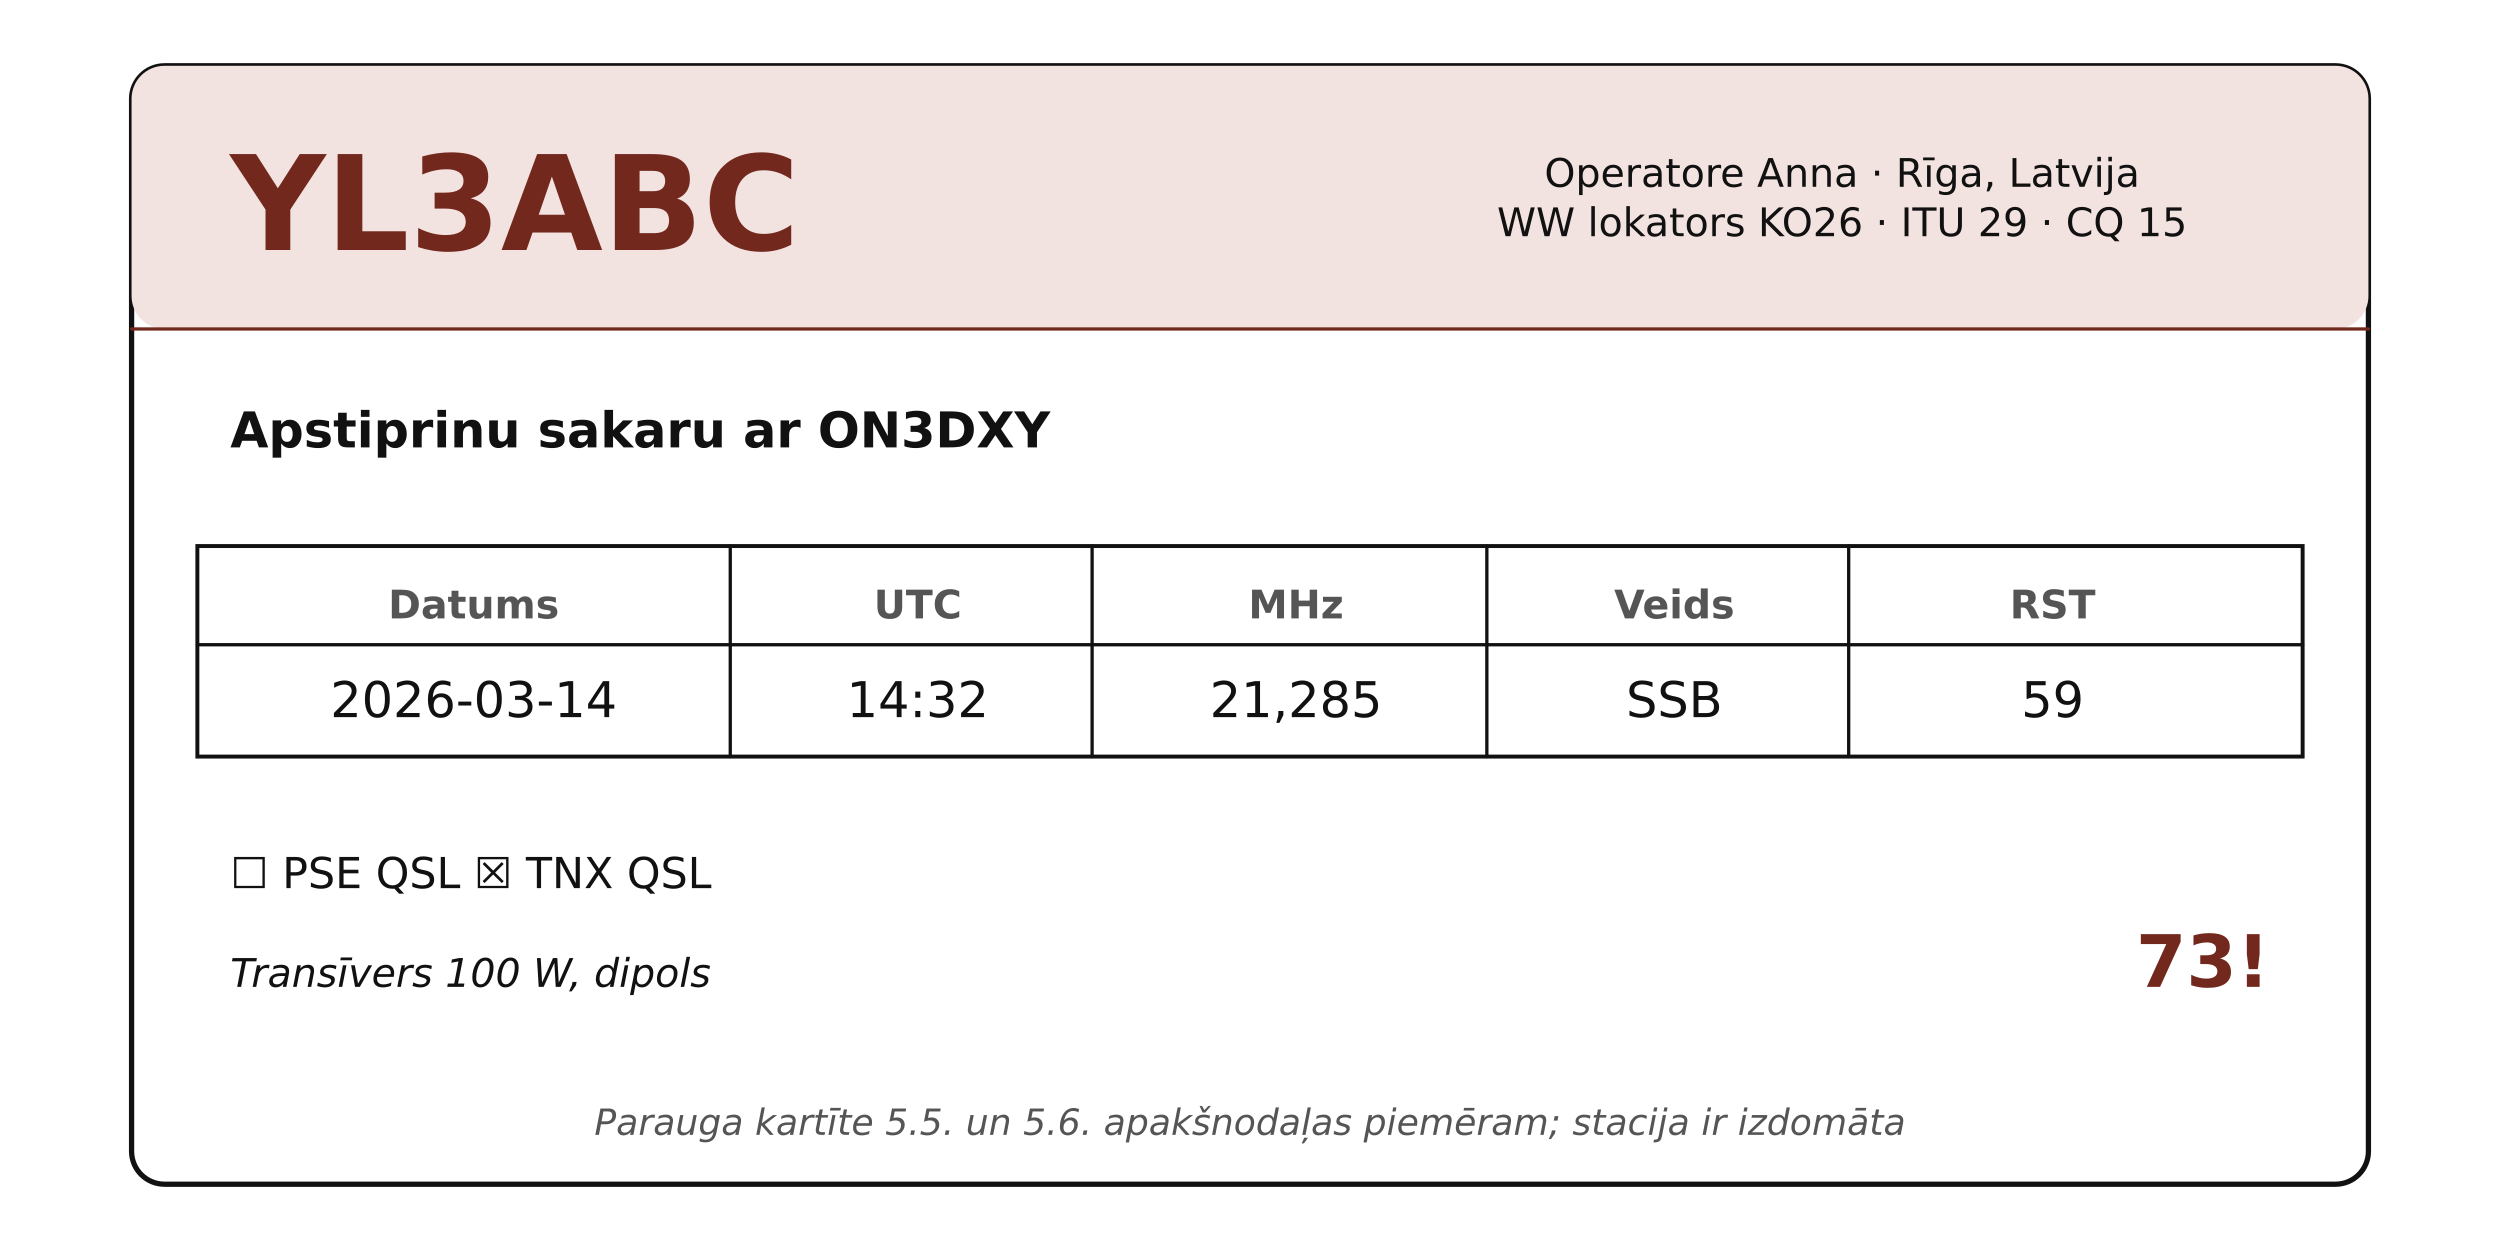
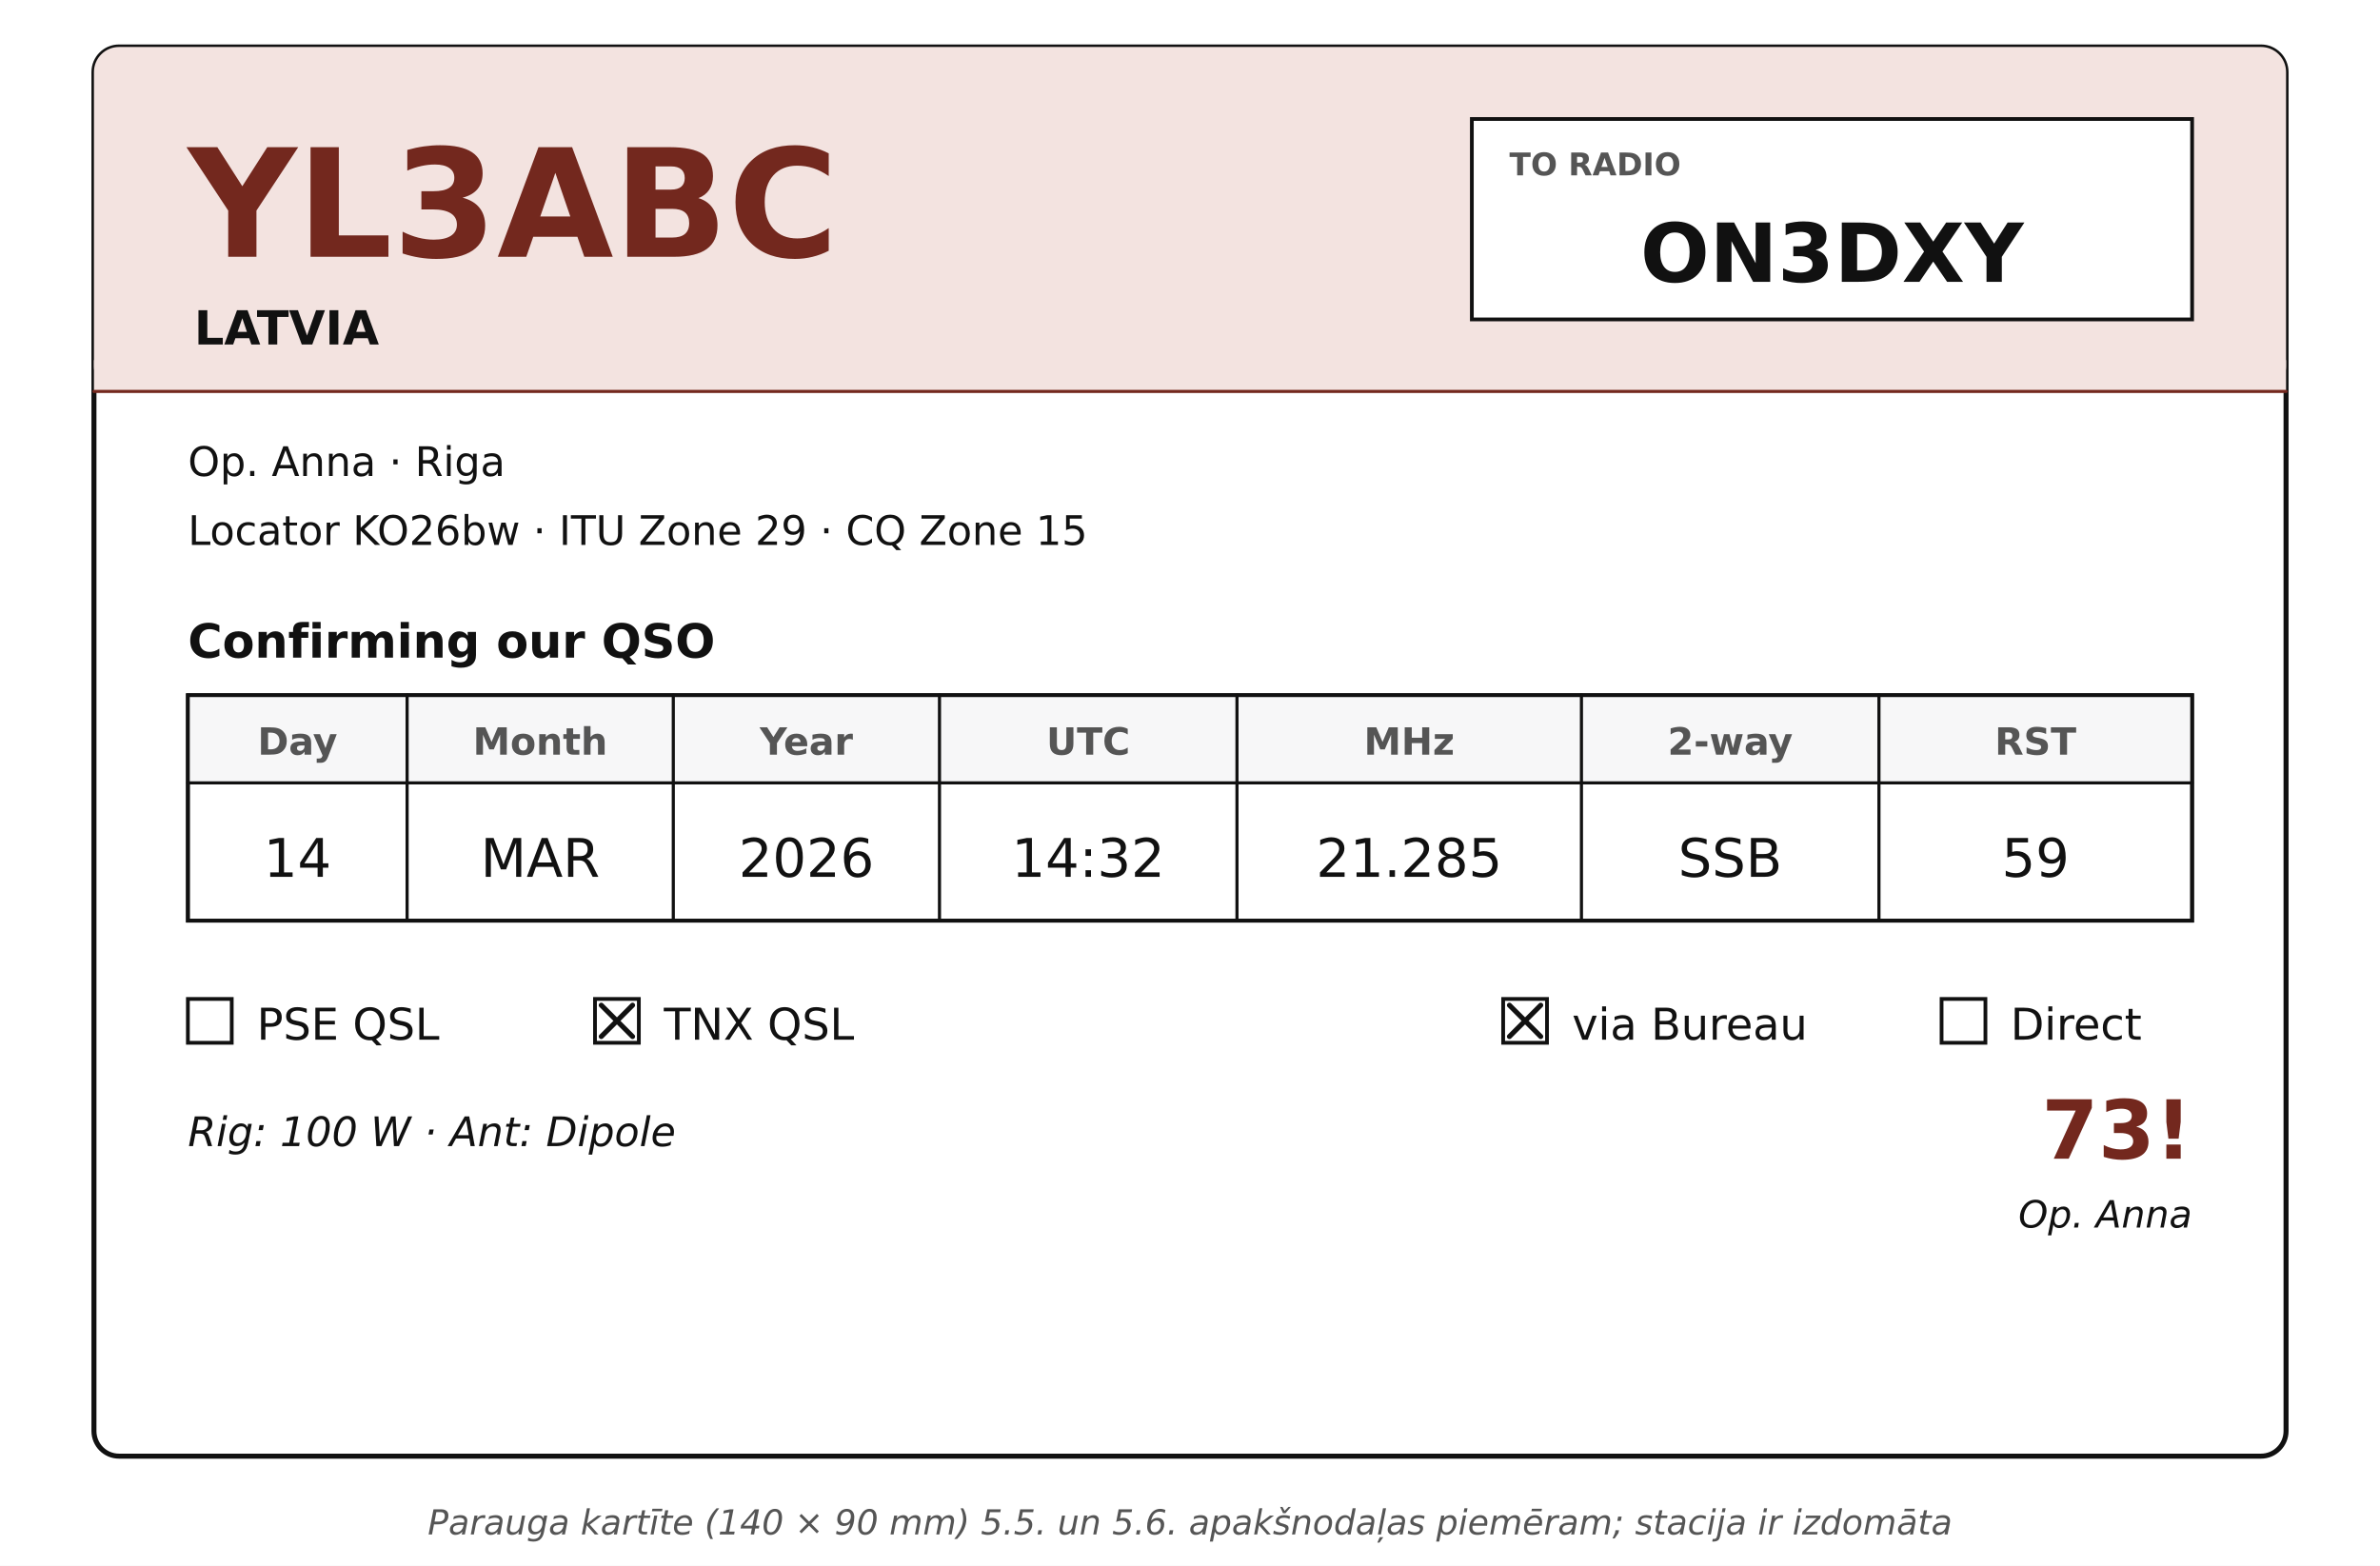
- <svg xmlns="http://www.w3.org/2000/svg" viewBox="0 0 760 380" width="760" height="380" font-family="DejaVu Sans, Arial, Helvetica, sans-serif">
-   <rect x="0" y="0" width="760" height="380" fill="white" />
-   <rect x="40.0" y="20.0" width="680.0" height="340.0" rx="10" fill="white" stroke="#111111" stroke-width="1.6" />
-   <rect x="40.0" y="20.0" width="680.0" height="80.0" rx="10" fill="#f3e3e0" stroke="#f3e3e0" stroke-width="0" />
-   <line x1="40.0" y1="100.0" x2="720.0" y2="100.0" stroke="#73281e" stroke-width="1" stroke-linecap="round" />
-   <text x="70.0" y="76.0" text-anchor="start" font-size="40" fill="#73281e" font-weight="bold">YL3ABC</text>
-   <text x="560.0" y="56.8" text-anchor="middle" font-size="12" fill="#111111">Operatore Anna · Rīga, Latvija</text>
-   <text x="560.0" y="71.8" text-anchor="middle" font-size="12" fill="#111111">WW lokators KO26 · ITU 29 · CQ 15</text>
-   <text x="70.0" y="136.0" text-anchor="start" font-size="15" fill="#111111" font-weight="bold">Apstiprinu sakaru ar  ON3DXY</text>
-   <rect x="60.0" y="166.0" width="640.0" height="64.0" rx="0" fill="none" stroke="#111111" stroke-width="1.2" />
-   <text x="144.0" y="188.0" text-anchor="middle" font-size="12" fill="#555" font-weight="bold">Datums</text>
-   <text x="144.0" y="218.0" text-anchor="middle" font-size="15" fill="#111111">2026-03-14</text>
-   <text x="279.0" y="188.0" text-anchor="middle" font-size="12" fill="#555" font-weight="bold">UTC</text>
-   <text x="279.0" y="218.0" text-anchor="middle" font-size="15" fill="#111111">14:32</text>
-   <line x1="222.0" y1="166.0" x2="222.0" y2="230.0" stroke="#111111" stroke-width="1" stroke-linecap="round" />
-   <text x="394.0" y="188.0" text-anchor="middle" font-size="12" fill="#555" font-weight="bold">MHz</text>
-   <text x="394.0" y="218.0" text-anchor="middle" font-size="15" fill="#111111">21,285</text>
-   <line x1="332.0" y1="166.0" x2="332.0" y2="230.0" stroke="#111111" stroke-width="1" stroke-linecap="round" />
-   <text x="509.0" y="188.0" text-anchor="middle" font-size="12" fill="#555" font-weight="bold">Veids</text>
-   <text x="509.0" y="218.0" text-anchor="middle" font-size="15" fill="#111111">SSB</text>
-   <line x1="452.0" y1="166.0" x2="452.0" y2="230.0" stroke="#111111" stroke-width="1" stroke-linecap="round" />
-   <text x="624.0" y="188.0" text-anchor="middle" font-size="12" fill="#555" font-weight="bold">RST</text>
-   <text x="624.0" y="218.0" text-anchor="middle" font-size="15" fill="#111111">59</text>
-   <line x1="562.0" y1="166.0" x2="562.0" y2="230.0" stroke="#111111" stroke-width="1" stroke-linecap="round" />
-   <line x1="60.0" y1="196.0" x2="700.0" y2="196.0" stroke="#111111" stroke-width="1" stroke-linecap="round" />
-   <text x="70.0" y="270.0" text-anchor="start" font-size="13" fill="#111111">☐ PSE QSL   ☒ TNX QSL</text>
-   <text x="70.0" y="300.0" text-anchor="start" font-size="12" fill="#111111" font-style="italic">Transīvers 100 W, dipols</text>
-   <text x="690.0" y="300.0" text-anchor="end" font-size="22" fill="#73281e" font-weight="bold">73!</text>
-   <text x="380.0" y="345.0" text-anchor="middle" font-size="11" fill="#555" font-style="italic">Parauga kartīte 5.5. un 5.6. apakšnodaļas piemēram; stacija ir izdomāta</text>
+ <svg xmlns="http://www.w3.org/2000/svg" viewBox="0 0 760 500" width="760" height="500" font-family="DejaVu Sans, Arial, Helvetica, sans-serif">
+   <rect x="0" y="0" width="760" height="500" fill="white" />
+   <rect x="30.0" y="15.0" width="700.0" height="450.0" rx="8" fill="white" stroke="#111111" stroke-width="1.6" />
+   <rect x="30.0" y="15.0" width="700.0" height="110.0" rx="8" fill="#f3e3e0" stroke="#f3e3e0" stroke-width="0" />
+   <rect x="30.0" y="115.0" width="700.0" height="10.0" rx="0" fill="#f3e3e0" stroke="#f3e3e0" stroke-width="0" />
+   <line x1="30.0" y1="125.0" x2="730.0" y2="125.0" stroke="#73281e" stroke-width="1" stroke-linecap="round" />
+   <text x="60.0" y="82.0" text-anchor="start" font-size="48" fill="#73281e" font-weight="bold">YL3ABC</text>
+   <text x="62.0" y="110.0" text-anchor="start" font-size="15" fill="#111111" font-weight="bold">LATVIA</text>
+   <rect x="470.0" y="38.0" width="230.0" height="64.0" rx="0" fill="white" stroke="#111111" stroke-width="1.2" />
+   <text x="482.0" y="56.0" text-anchor="start" font-size="10" fill="#555" font-weight="bold">TO RADIO</text>
+   <text x="585.0" y="90.0" text-anchor="middle" font-size="26" fill="#111111" font-weight="bold">ON3DXY</text>
+   <text x="60.0" y="152.0" text-anchor="start" font-size="13" fill="#111111">Op. Anna · Riga</text>
+   <text x="60.0" y="174.0" text-anchor="start" font-size="13" fill="#111111">Locator KO26bw · ITU Zone 29 · CQ Zone 15</text>
+   <text x="60.0" y="210.0" text-anchor="start" font-size="15" fill="#111111" font-weight="bold">Confirming our QSO</text>
+   <rect x="60.0" y="222.0" width="640.0" height="72.0" rx="0" fill="none" stroke="#111111" stroke-width="1.2" />
+   <rect x="60.0" y="222.0" width="640.0" height="28.0" rx="0" fill="#f7f7f8" stroke="#f7f7f8" stroke-width="0" />
+   <rect x="60.0" y="222.0" width="640.0" height="72.0" rx="0" fill="none" stroke="#111111" stroke-width="1.2" />
+   <line x1="60.0" y1="250.0" x2="700.0" y2="250.0" stroke="#111111" stroke-width="1" stroke-linecap="round" />
+   <text x="95.0" y="241.0" text-anchor="middle" font-size="12" fill="#555" font-weight="bold">Day</text>
+   <text x="95.0" y="280.0" text-anchor="middle" font-size="17" fill="#111111">14</text>
+   <line x1="130.0" y1="222.0" x2="130.0" y2="294.0" stroke="#111111" stroke-width="1" stroke-linecap="round" />
+   <text x="172.5" y="241.0" text-anchor="middle" font-size="12" fill="#555" font-weight="bold">Month</text>
+   <text x="172.5" y="280.0" text-anchor="middle" font-size="17" fill="#111111">MAR</text>
+   <line x1="215.0" y1="222.0" x2="215.0" y2="294.0" stroke="#111111" stroke-width="1" stroke-linecap="round" />
+   <text x="257.5" y="241.0" text-anchor="middle" font-size="12" fill="#555" font-weight="bold">Year</text>
+   <text x="257.5" y="280.0" text-anchor="middle" font-size="17" fill="#111111">2026</text>
+   <line x1="300.0" y1="222.0" x2="300.0" y2="294.0" stroke="#111111" stroke-width="1" stroke-linecap="round" />
+   <text x="347.5" y="241.0" text-anchor="middle" font-size="12" fill="#555" font-weight="bold">UTC</text>
+   <text x="347.5" y="280.0" text-anchor="middle" font-size="17" fill="#111111">14:32</text>
+   <line x1="395.0" y1="222.0" x2="395.0" y2="294.0" stroke="#111111" stroke-width="1" stroke-linecap="round" />
+   <text x="450.0" y="241.0" text-anchor="middle" font-size="12" fill="#555" font-weight="bold">MHz</text>
+   <text x="450.0" y="280.0" text-anchor="middle" font-size="17" fill="#111111">21.285</text>
+   <line x1="505.0" y1="222.0" x2="505.0" y2="294.0" stroke="#111111" stroke-width="1" stroke-linecap="round" />
+   <text x="552.5" y="241.0" text-anchor="middle" font-size="12" fill="#555" font-weight="bold">2-way</text>
+   <text x="552.5" y="280.0" text-anchor="middle" font-size="17" fill="#111111">SSB</text>
+   <line x1="600.0" y1="222.0" x2="600.0" y2="294.0" stroke="#111111" stroke-width="1" stroke-linecap="round" />
+   <text x="650.0" y="241.0" text-anchor="middle" font-size="12" fill="#555" font-weight="bold">RST</text>
+   <text x="650.0" y="280.0" text-anchor="middle" font-size="17" fill="#111111">59</text>
+   <rect x="60.0" y="319.0" width="14.0" height="14.0" rx="0" fill="white" stroke="#111111" stroke-width="1.2" />
+   <text x="82.0" y="332.0" text-anchor="start" font-size="14" fill="#111111">PSE QSL</text>
+   <rect x="190.0" y="319.0" width="14.0" height="14.0" rx="0" fill="white" stroke="#111111" stroke-width="1.2" />
+   <line x1="192.0" y1="321.0" x2="202.0" y2="331.0" stroke="#111111" stroke-width="1.6" stroke-linecap="round" />
+   <line x1="202.0" y1="321.0" x2="192.0" y2="331.0" stroke="#111111" stroke-width="1.6" stroke-linecap="round" />
+   <text x="212.0" y="332.0" text-anchor="start" font-size="14" fill="#111111">TNX QSL</text>
+   <rect x="480.0" y="319.0" width="14.0" height="14.0" rx="0" fill="white" stroke="#111111" stroke-width="1.2" />
+   <line x1="482.0" y1="321.0" x2="492.0" y2="331.0" stroke="#111111" stroke-width="1.6" stroke-linecap="round" />
+   <line x1="492.0" y1="321.0" x2="482.0" y2="331.0" stroke="#111111" stroke-width="1.6" stroke-linecap="round" />
+   <text x="502.0" y="332.0" text-anchor="start" font-size="14" fill="#111111">via Bureau</text>
+   <rect x="620.0" y="319.0" width="14.0" height="14.0" rx="0" fill="white" stroke="#111111" stroke-width="1.2" />
+   <text x="642.0" y="332.0" text-anchor="start" font-size="14" fill="#111111">Direct</text>
+   <text x="60.0" y="366.0" text-anchor="start" font-size="13" fill="#111111" font-style="italic">Rig: 100 W · Ant: Dipole</text>
+   <text x="700.0" y="370.0" text-anchor="end" font-size="26" fill="#73281e" font-weight="bold">73!</text>
+   <text x="700.0" y="392.0" text-anchor="end" font-size="12" fill="#111111" font-style="italic">Op. Anna</text>
+   <text x="380.0" y="490.0" text-anchor="middle" font-size="11" fill="#555" font-style="italic">Parauga kartīte (140 × 90 mm) 5.5. un 5.6. apakšnodaļas piemēram; stacija ir izdomāta</text>
</svg>
